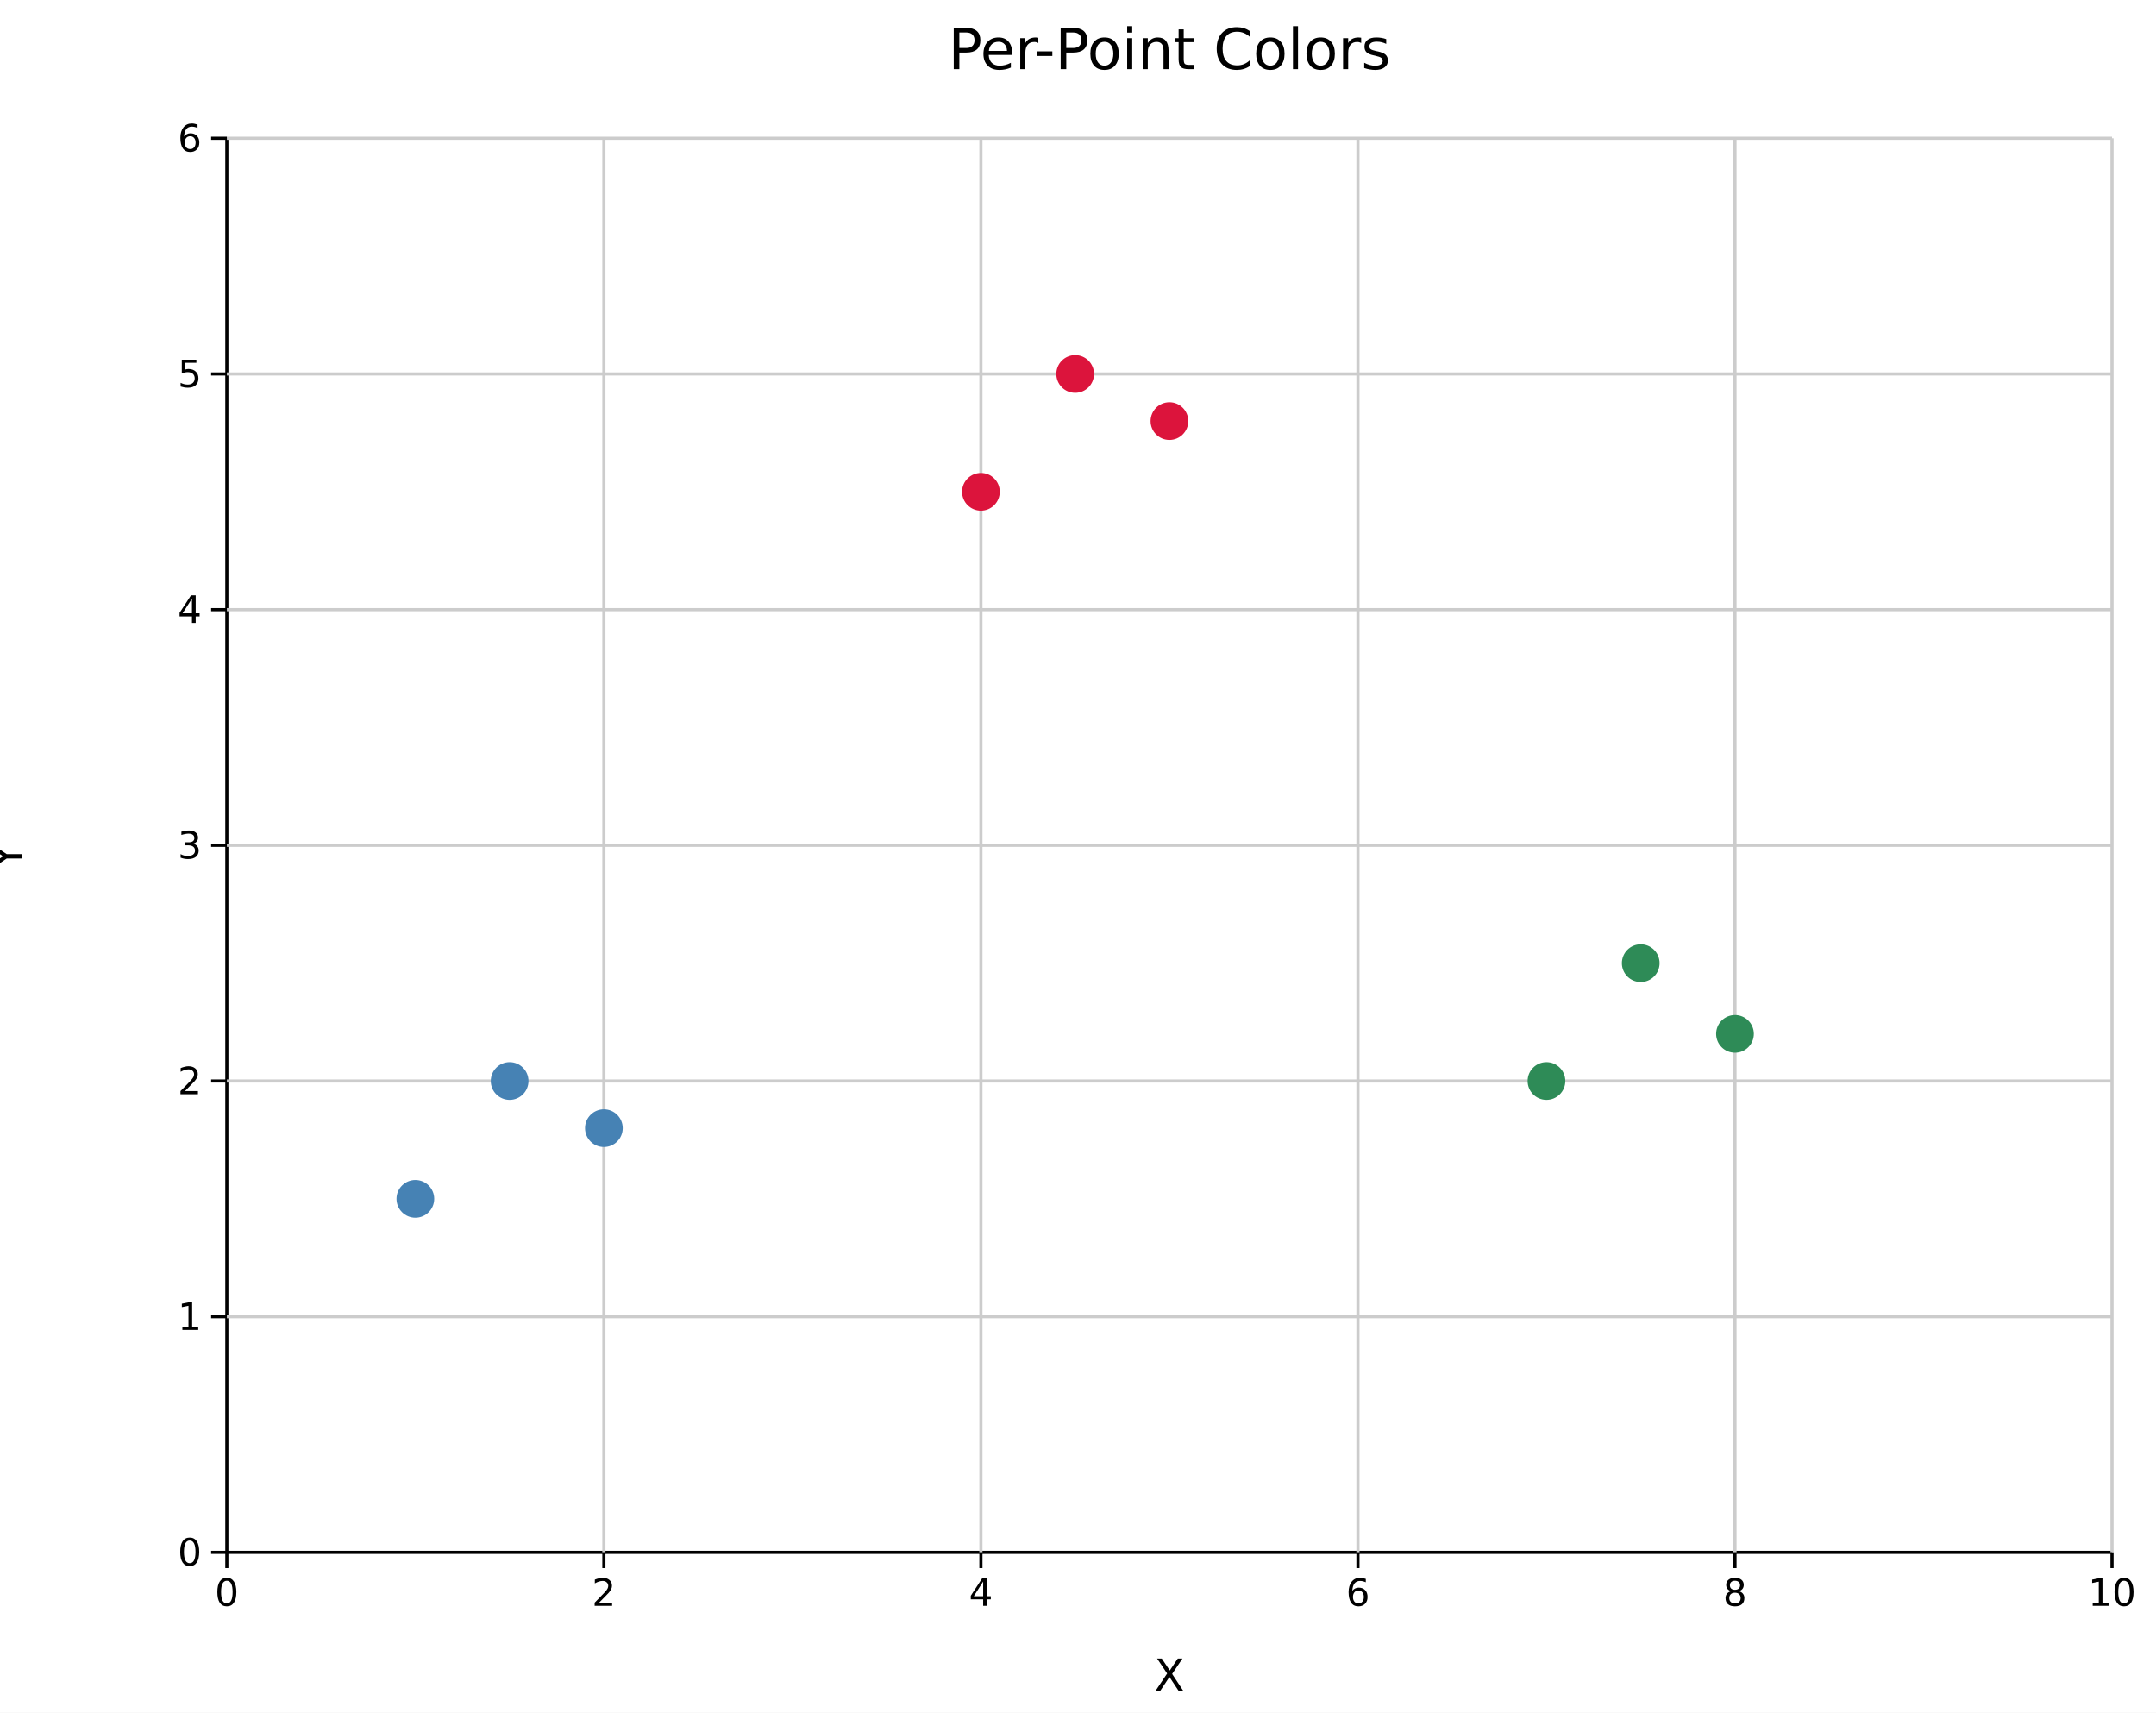
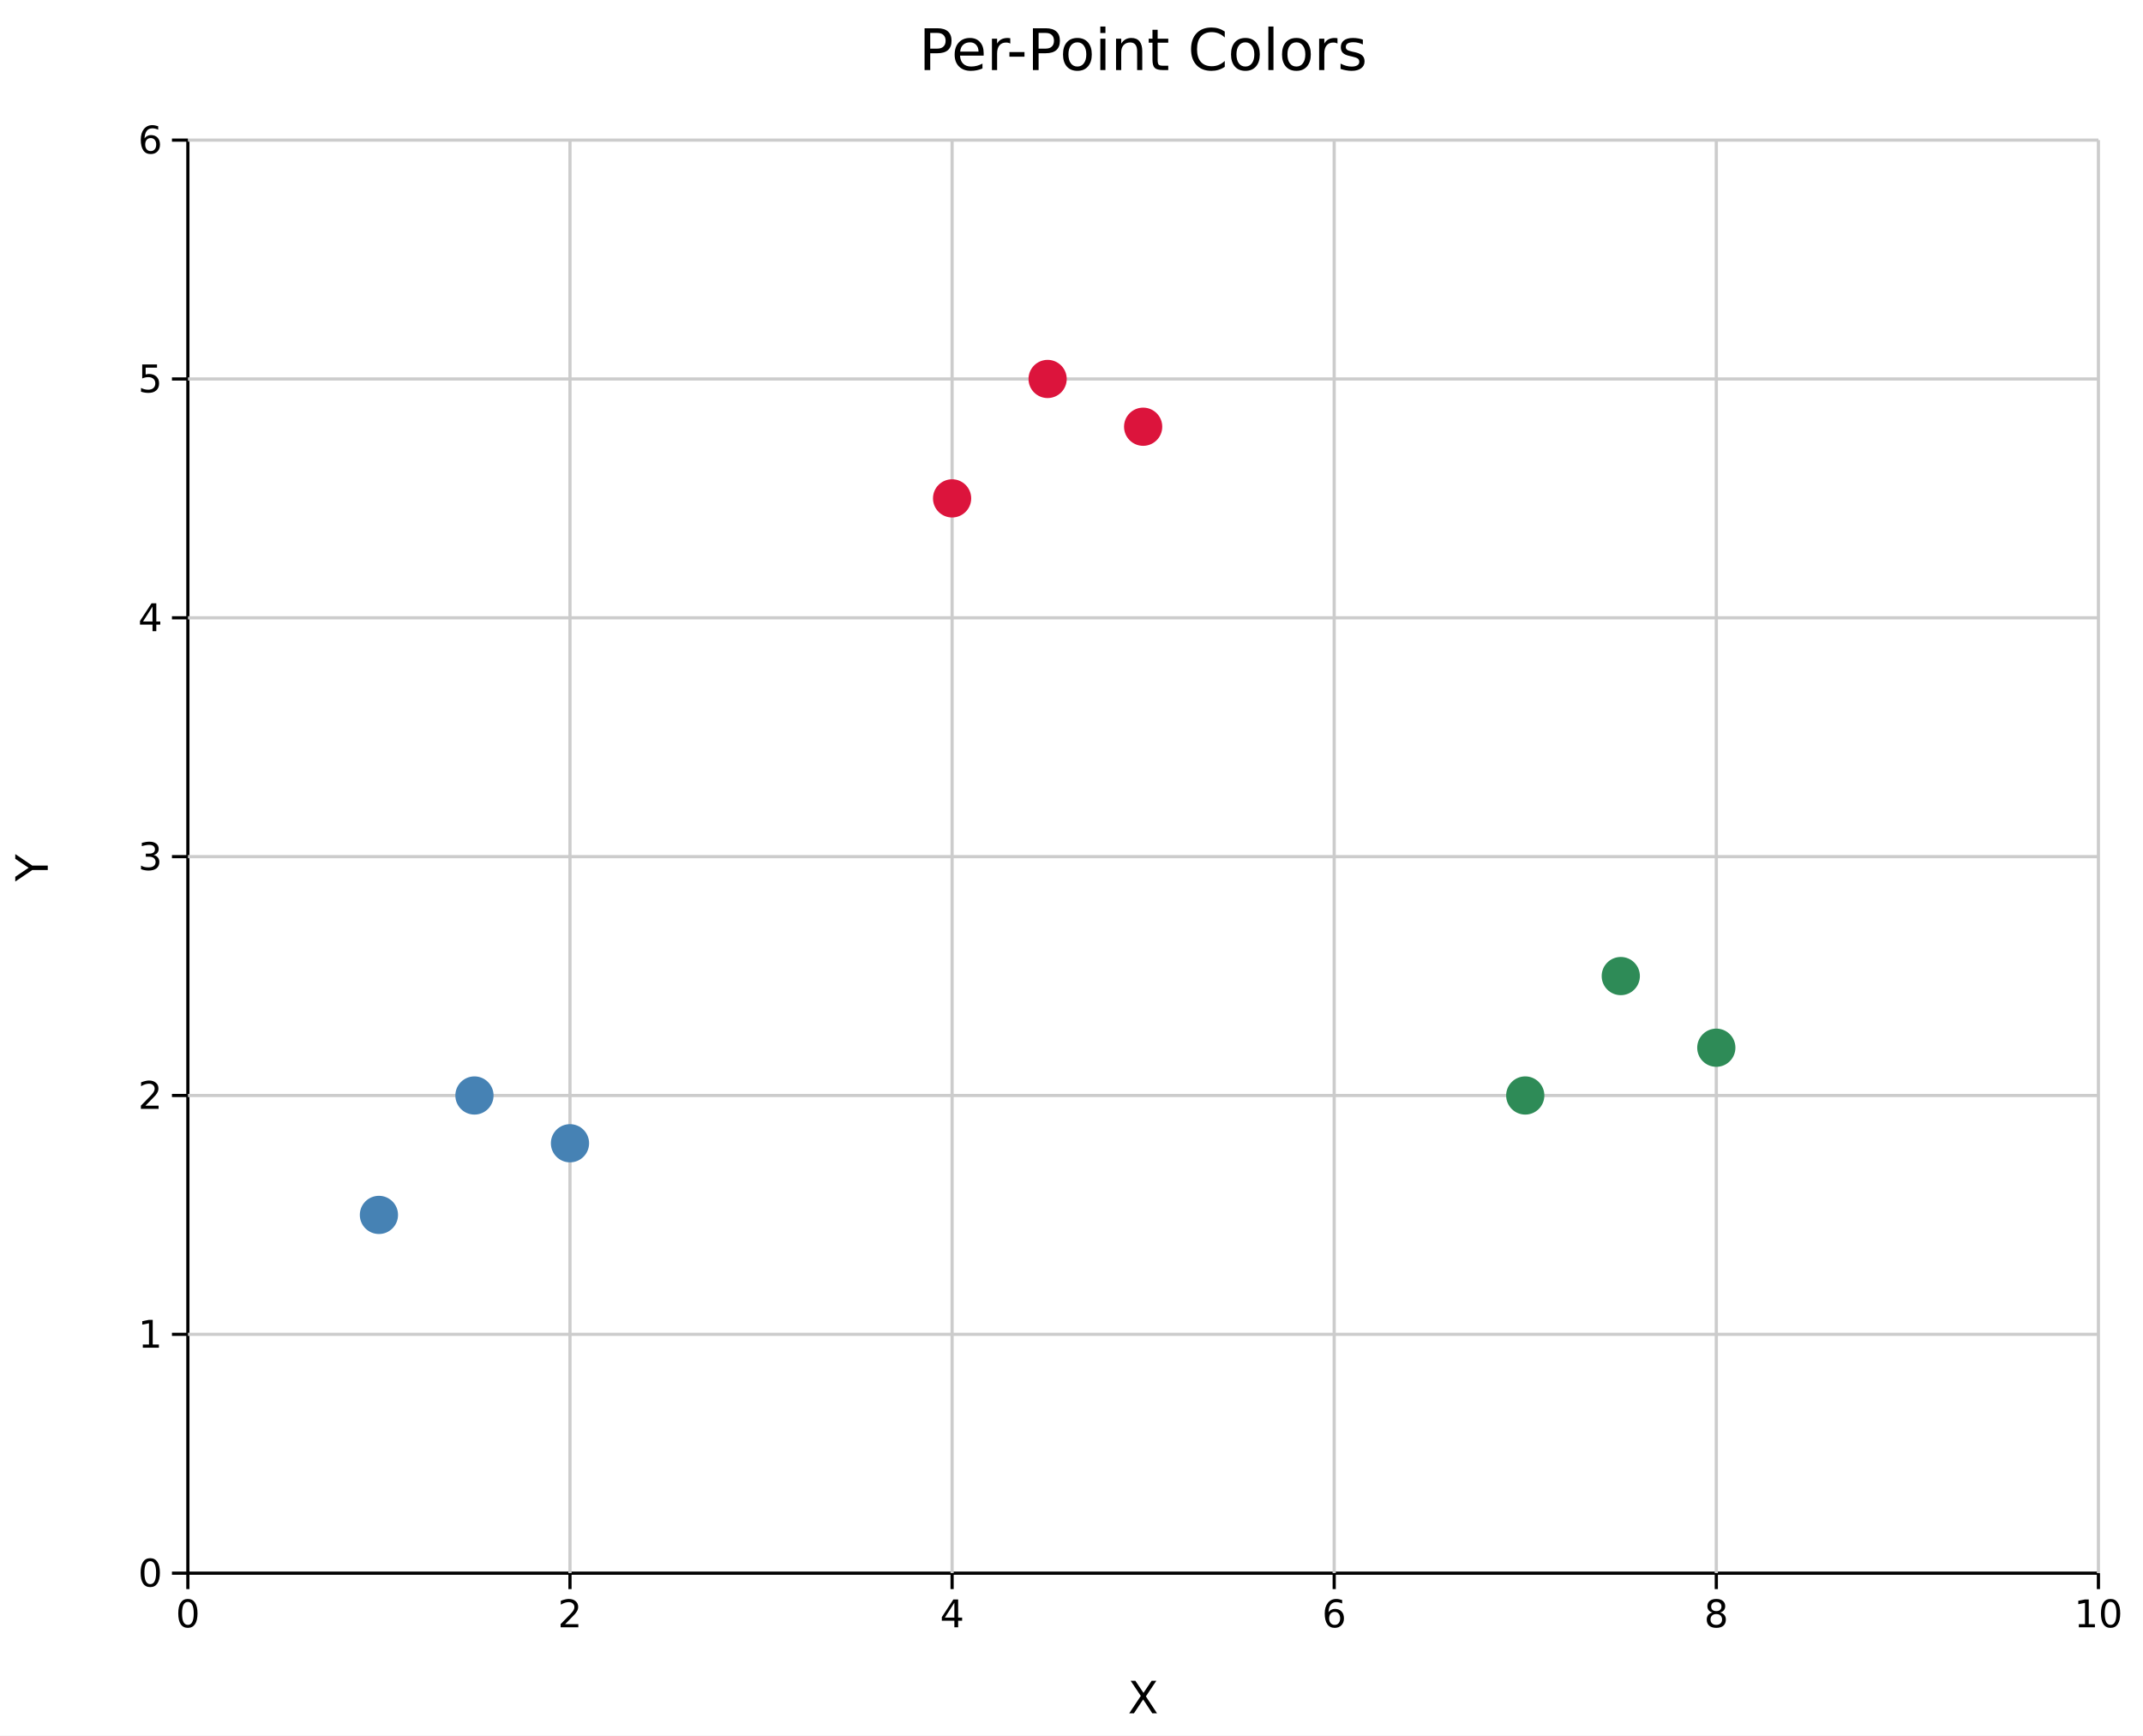
- <svg xmlns="http://www.w3.org/2000/svg" width="686.2" height="545" font-family="DejaVu Sans, Liberation Sans, Arial, sans-serif" fill="black">
+ <svg xmlns="http://www.w3.org/2000/svg" width="673" height="545" font-family="DejaVu Sans, Liberation Sans, Arial, sans-serif" fill="black">
  <rect width="100%" height="100%" fill="white" />
-   <line x1="72.2" y1="494" x2="672.2" y2="494" stroke="#000000" stroke-width="1" />
-   <line x1="72.2" y1="44" x2="72.2" y2="494" stroke="#000000" stroke-width="1" />
-   <line x1="192.2" y1="44" x2="192.2" y2="494" stroke="#cccccc" stroke-width="1" />
-   <line x1="312.2" y1="44" x2="312.2" y2="494" stroke="#cccccc" stroke-width="1" />
-   <line x1="432.2" y1="44" x2="432.2" y2="494" stroke="#cccccc" stroke-width="1" />
-   <line x1="552.2" y1="44" x2="552.2" y2="494" stroke="#cccccc" stroke-width="1" />
-   <line x1="672.2" y1="44" x2="672.2" y2="494" stroke="#cccccc" stroke-width="1" />
-   <line x1="72.2" y1="419" x2="672.2" y2="419" stroke="#cccccc" stroke-width="1" />
-   <line x1="72.2" y1="344" x2="672.2" y2="344" stroke="#cccccc" stroke-width="1" />
-   <line x1="72.2" y1="269" x2="672.2" y2="269" stroke="#cccccc" stroke-width="1" />
-   <line x1="72.2" y1="194" x2="672.2" y2="194" stroke="#cccccc" stroke-width="1" />
-   <line x1="72.2" y1="119" x2="672.2" y2="119" stroke="#cccccc" stroke-width="1" />
-   <line x1="72.2" y1="44" x2="672.2" y2="44" stroke="#cccccc" stroke-width="1" />
-   <line x1="72.2" y1="494" x2="72.2" y2="499" stroke="#000000" stroke-width="1" />
-   <text x="72.2" y="511" font-size="12" text-anchor="middle">0</text>
-   <line x1="192.2" y1="494" x2="192.2" y2="499" stroke="#000000" stroke-width="1" />
-   <text x="192.2" y="511" font-size="12" text-anchor="middle">2</text>
-   <line x1="312.2" y1="494" x2="312.2" y2="499" stroke="#000000" stroke-width="1" />
-   <text x="312.2" y="511" font-size="12" text-anchor="middle">4</text>
-   <line x1="432.2" y1="494" x2="432.2" y2="499" stroke="#000000" stroke-width="1" />
-   <text x="432.2" y="511" font-size="12" text-anchor="middle">6</text>
-   <line x1="552.2" y1="494" x2="552.2" y2="499" stroke="#000000" stroke-width="1" />
-   <text x="552.2" y="511" font-size="12" text-anchor="middle">8</text>
-   <line x1="672.2" y1="494" x2="672.2" y2="499" stroke="#000000" stroke-width="1" />
-   <text x="672.2" y="511" font-size="12" text-anchor="middle">10</text>
-   <line x1="67.2" y1="494" x2="72.2" y2="494" stroke="#000000" stroke-width="1" />
-   <text x="64.2" y="498.2" font-size="12" text-anchor="end">0</text>
-   <line x1="67.2" y1="419" x2="72.2" y2="419" stroke="#000000" stroke-width="1" />
-   <text x="64.2" y="423.2" font-size="12" text-anchor="end">1</text>
-   <line x1="67.2" y1="344" x2="72.2" y2="344" stroke="#000000" stroke-width="1" />
-   <text x="64.2" y="348.2" font-size="12" text-anchor="end">2</text>
-   <line x1="67.2" y1="269" x2="72.2" y2="269" stroke="#000000" stroke-width="1" />
-   <text x="64.2" y="273.2" font-size="12" text-anchor="end">3</text>
-   <line x1="67.2" y1="194" x2="72.2" y2="194" stroke="#000000" stroke-width="1" />
-   <text x="64.2" y="198.2" font-size="12" text-anchor="end">4</text>
-   <line x1="67.2" y1="119" x2="72.2" y2="119" stroke="#000000" stroke-width="1" />
-   <text x="64.2" y="123.2" font-size="12" text-anchor="end">5</text>
-   <line x1="67.2" y1="44" x2="72.2" y2="44" stroke="#000000" stroke-width="1" />
-   <text x="64.2" y="48.2" font-size="12" text-anchor="end">6</text>
-   <text x="372.2" y="538" font-size="14" text-anchor="middle">X</text>
-   <text x="7" y="272.5" font-size="14" text-anchor="middle" transform="rotate(-90,7,272.5)">Y</text>
-   <text x="372.2" y="22" font-size="18" text-anchor="middle">Per-Point Colors</text>
-   <circle cx="132.2" cy="381.5" r="6" fill="#4682b4" />
-   <circle cx="162.2" cy="344" r="6" fill="#4682b4" />
-   <circle cx="192.2" cy="359" r="6" fill="#4682b4" />
-   <circle cx="312.2" cy="156.5" r="6" fill="#dc143c" />
-   <circle cx="342.2" cy="119" r="6" fill="#dc143c" />
-   <circle cx="372.2" cy="134" r="6" fill="#dc143c" />
-   <circle cx="492.2" cy="344" r="6" fill="seagreen" />
-   <circle cx="522.2" cy="306.5" r="6" fill="seagreen" />
-   <circle cx="552.2" cy="329" r="6" fill="seagreen" />
+   <line x1="59" y1="494" x2="659" y2="494" stroke="#000000" stroke-width="1" />
+   <line x1="59" y1="44" x2="59" y2="494" stroke="#000000" stroke-width="1" />
+   <line x1="179" y1="44" x2="179" y2="494" stroke="#cccccc" stroke-width="1" />
+   <line x1="299" y1="44" x2="299" y2="494" stroke="#cccccc" stroke-width="1" />
+   <line x1="419" y1="44" x2="419" y2="494" stroke="#cccccc" stroke-width="1" />
+   <line x1="539" y1="44" x2="539" y2="494" stroke="#cccccc" stroke-width="1" />
+   <line x1="659" y1="44" x2="659" y2="494" stroke="#cccccc" stroke-width="1" />
+   <line x1="59" y1="419" x2="659" y2="419" stroke="#cccccc" stroke-width="1" />
+   <line x1="59" y1="344" x2="659" y2="344" stroke="#cccccc" stroke-width="1" />
+   <line x1="59" y1="269" x2="659" y2="269" stroke="#cccccc" stroke-width="1" />
+   <line x1="59" y1="194" x2="659" y2="194" stroke="#cccccc" stroke-width="1" />
+   <line x1="59" y1="119" x2="659" y2="119" stroke="#cccccc" stroke-width="1" />
+   <line x1="59" y1="44" x2="659" y2="44" stroke="#cccccc" stroke-width="1" />
+   <line x1="59" y1="494" x2="59" y2="499" stroke="#000000" stroke-width="1" />
+   <text x="59" y="511" font-size="12" text-anchor="middle">0</text>
+   <line x1="179" y1="494" x2="179" y2="499" stroke="#000000" stroke-width="1" />
+   <text x="179" y="511" font-size="12" text-anchor="middle">2</text>
+   <line x1="299" y1="494" x2="299" y2="499" stroke="#000000" stroke-width="1" />
+   <text x="299" y="511" font-size="12" text-anchor="middle">4</text>
+   <line x1="419" y1="494" x2="419" y2="499" stroke="#000000" stroke-width="1" />
+   <text x="419" y="511" font-size="12" text-anchor="middle">6</text>
+   <line x1="539" y1="494" x2="539" y2="499" stroke="#000000" stroke-width="1" />
+   <text x="539" y="511" font-size="12" text-anchor="middle">8</text>
+   <line x1="659" y1="494" x2="659" y2="499" stroke="#000000" stroke-width="1" />
+   <text x="659" y="511" font-size="12" text-anchor="middle">10</text>
+   <line x1="54" y1="494" x2="59" y2="494" stroke="#000000" stroke-width="1" />
+   <text x="51" y="498.2" font-size="12" text-anchor="end">0</text>
+   <line x1="54" y1="419" x2="59" y2="419" stroke="#000000" stroke-width="1" />
+   <text x="51" y="423.2" font-size="12" text-anchor="end">1</text>
+   <line x1="54" y1="344" x2="59" y2="344" stroke="#000000" stroke-width="1" />
+   <text x="51" y="348.2" font-size="12" text-anchor="end">2</text>
+   <line x1="54" y1="269" x2="59" y2="269" stroke="#000000" stroke-width="1" />
+   <text x="51" y="273.2" font-size="12" text-anchor="end">3</text>
+   <line x1="54" y1="194" x2="59" y2="194" stroke="#000000" stroke-width="1" />
+   <text x="51" y="198.2" font-size="12" text-anchor="end">4</text>
+   <line x1="54" y1="119" x2="59" y2="119" stroke="#000000" stroke-width="1" />
+   <text x="51" y="123.2" font-size="12" text-anchor="end">5</text>
+   <line x1="54" y1="44" x2="59" y2="44" stroke="#000000" stroke-width="1" />
+   <text x="51" y="48.2" font-size="12" text-anchor="end">6</text>
+   <text x="359" y="538" font-size="14" text-anchor="middle">X</text>
+   <text x="15" y="272.5" font-size="14" text-anchor="middle" transform="rotate(-90,15,272.5)">Y</text>
+   <text x="359" y="22" font-size="18" text-anchor="middle">Per-Point Colors</text>
+   <circle cx="119" cy="381.5" r="6" fill="#4682b4" />
+   <circle cx="149" cy="344" r="6" fill="#4682b4" />
+   <circle cx="179" cy="359" r="6" fill="#4682b4" />
+   <circle cx="299" cy="156.5" r="6" fill="#dc143c" />
+   <circle cx="329" cy="119" r="6" fill="#dc143c" />
+   <circle cx="359" cy="134" r="6" fill="#dc143c" />
+   <circle cx="479" cy="344" r="6" fill="seagreen" />
+   <circle cx="509" cy="306.5" r="6" fill="seagreen" />
+   <circle cx="539" cy="329" r="6" fill="seagreen" />
</svg>
